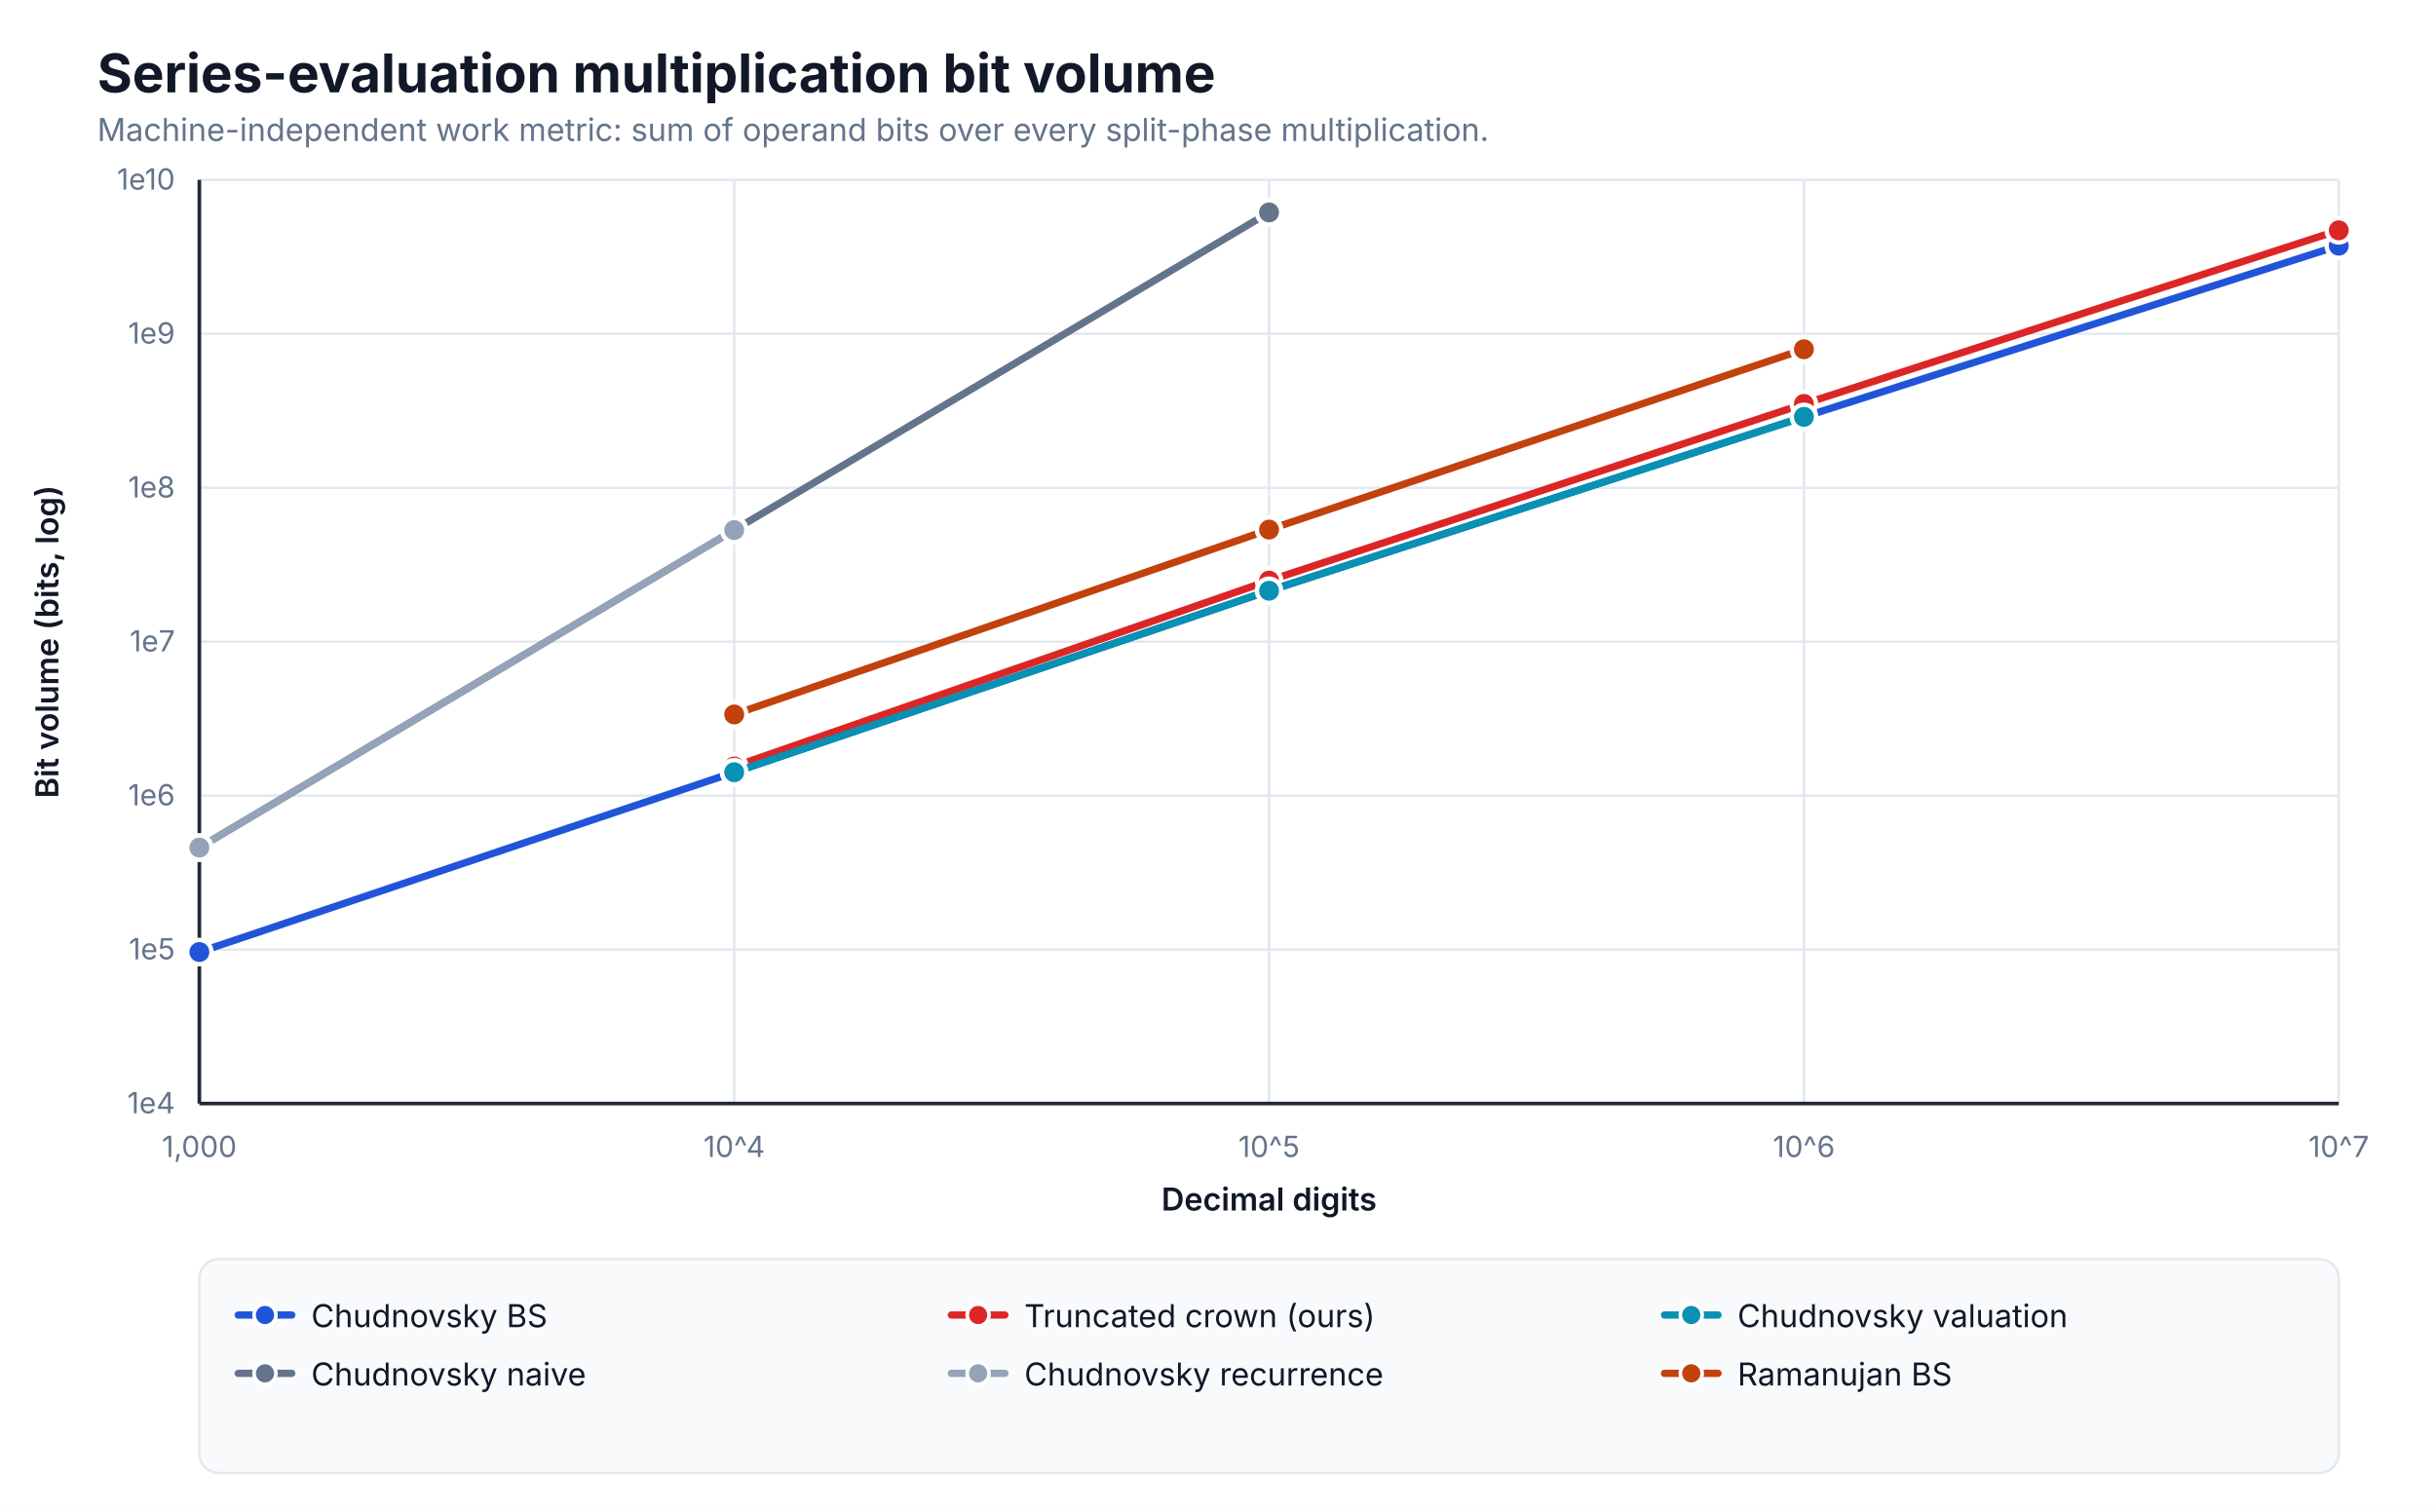
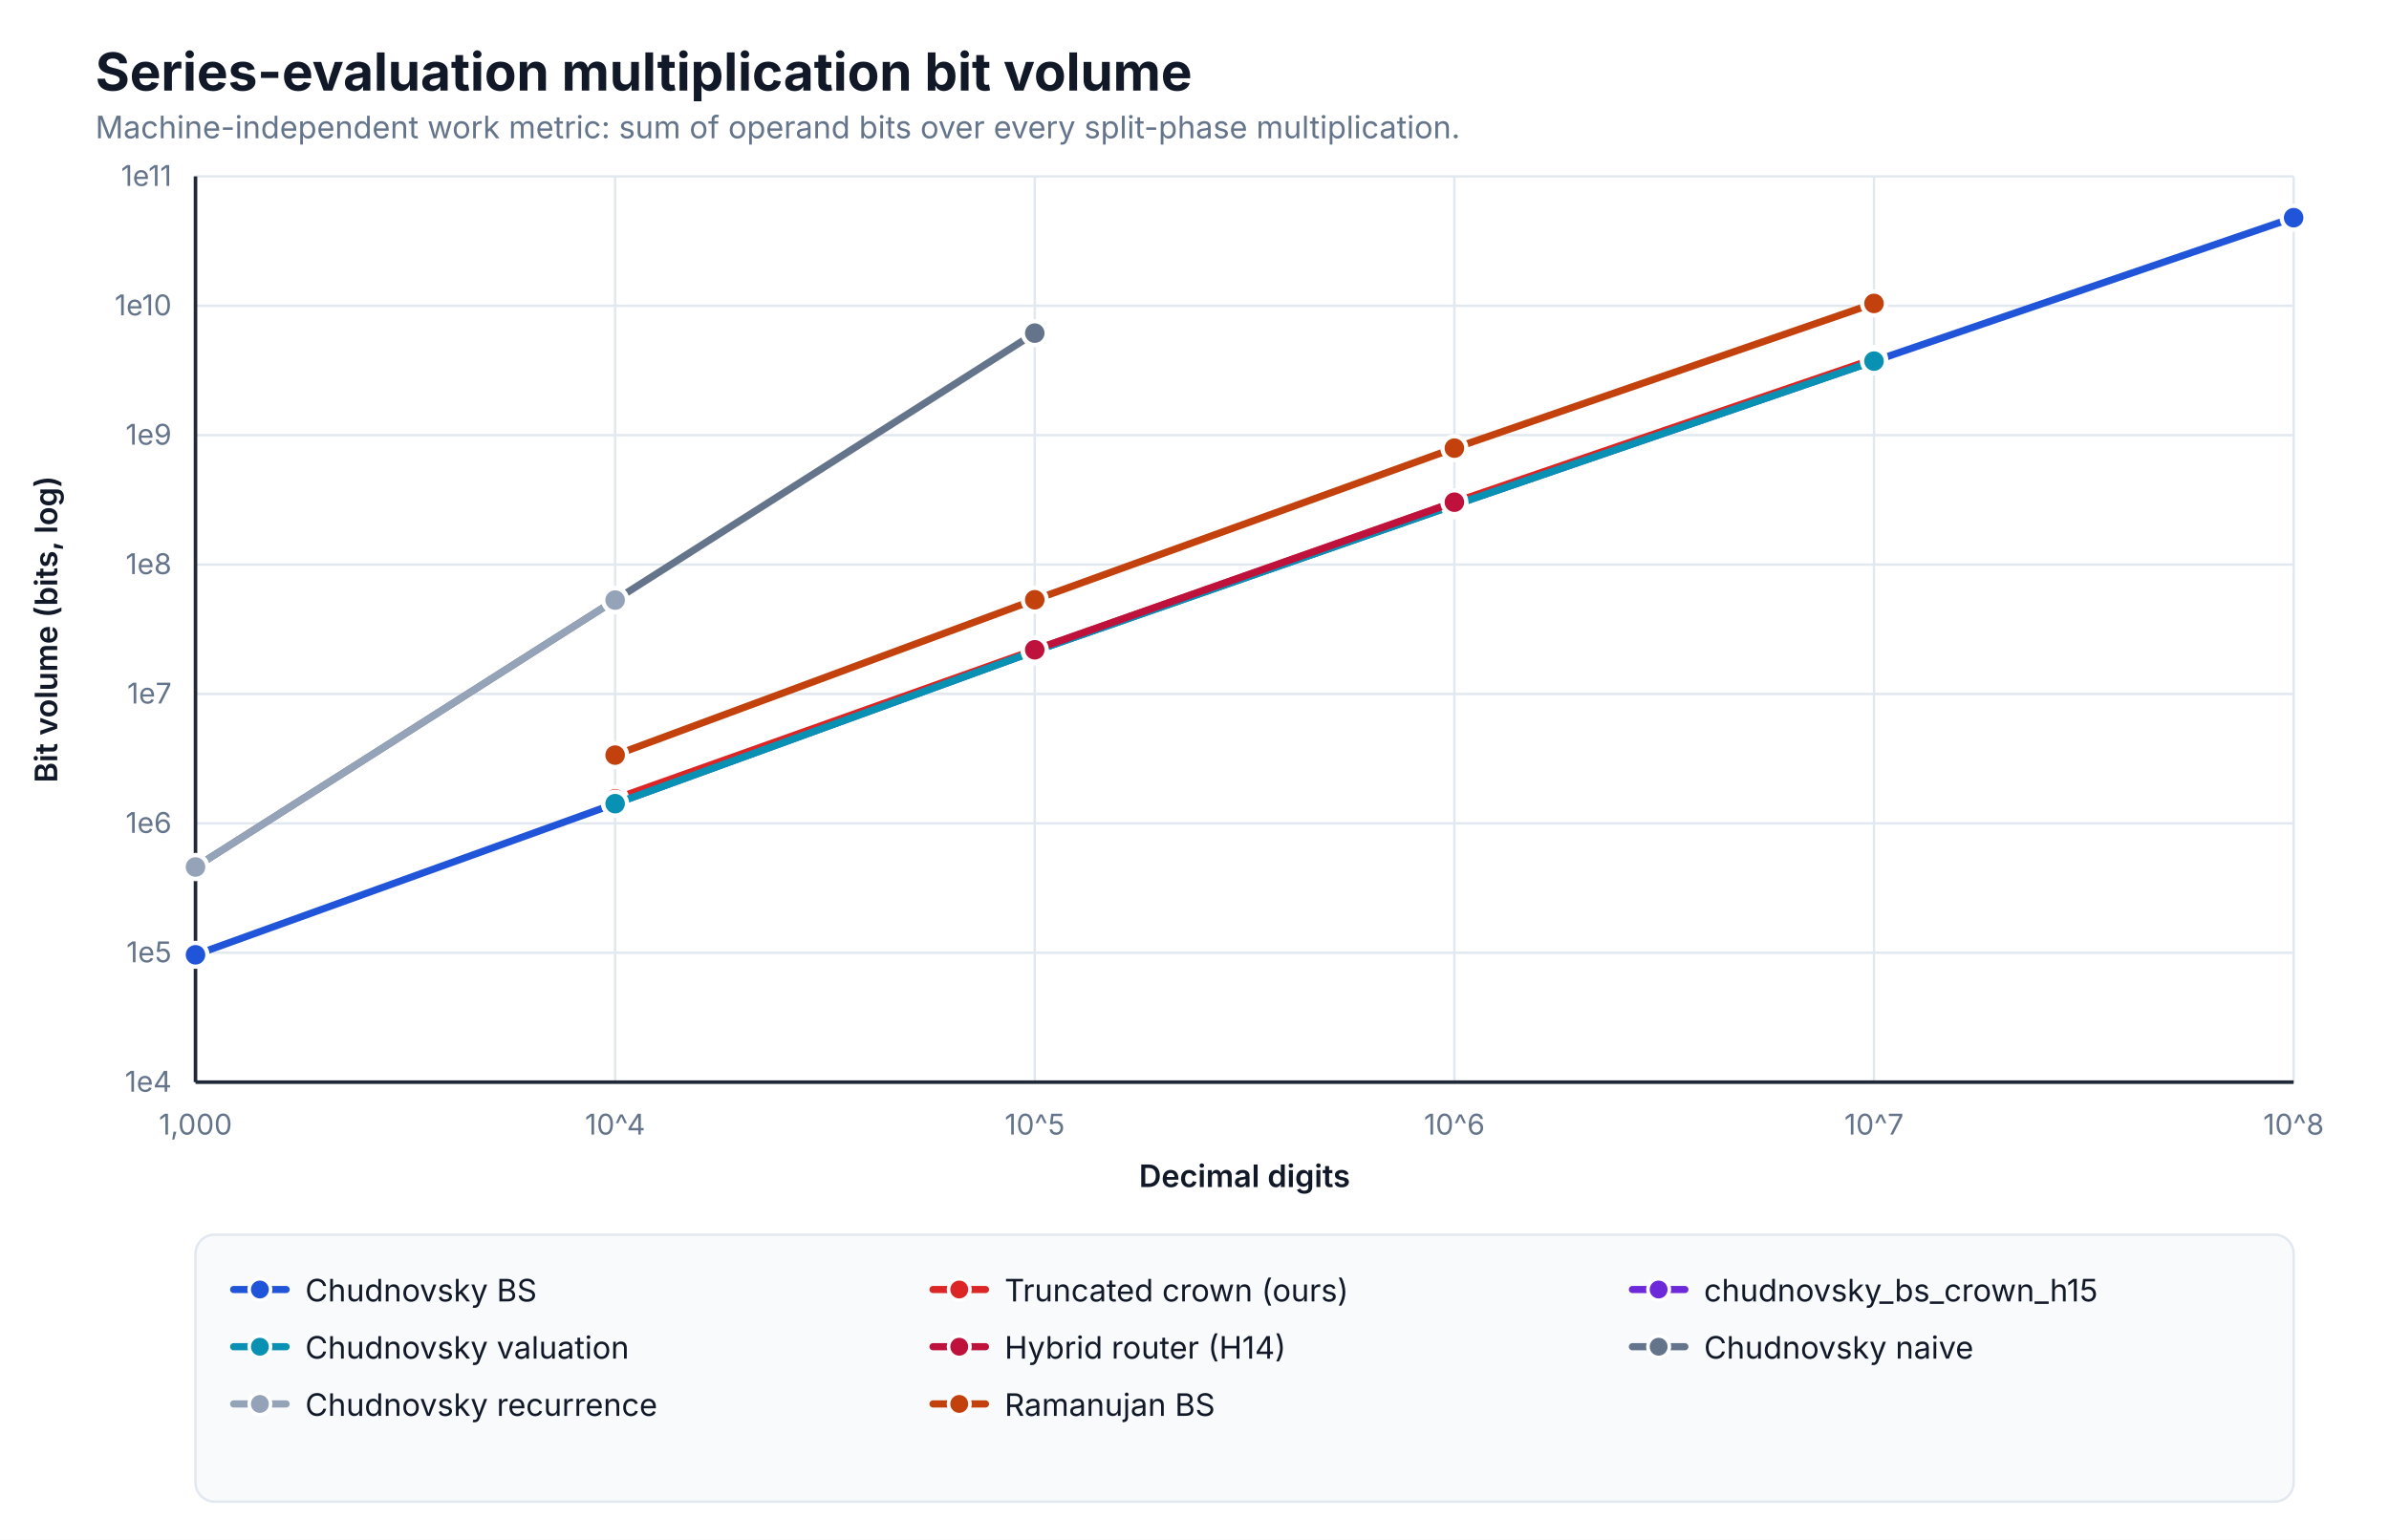
- <svg xmlns="http://www.w3.org/2000/svg" viewBox="0 0 1002 622" role="img" aria-labelledby="title desc">
+ <svg xmlns="http://www.w3.org/2000/svg" viewBox="0 0 1002 646" role="img" aria-labelledby="title desc">
  <style>text{font-family:-apple-system,BlinkMacSystemFont,'Segoe UI',sans-serif}.title{font-size:22px;font-weight:700;fill:#111827}.subtitle{font-size:13px;fill:#64748b}.axis{stroke:#1f2937;stroke-width:1.5}.grid{stroke:#e2e8f0;stroke-width:1}.tick{font-size:12px;fill:#64748b}.label{font-size:13px;font-weight:600;fill:#111827}.legend{font-size:13px;fill:#111827}.legend-box{fill:#f8fafc;stroke:#e2e8f0;stroke-width:1}.refline{stroke:#94a3b8;stroke-width:1.5;stroke-dasharray:6 4}</style>
-   <rect width="1002" height="622" fill="#fff" />
+   <rect width="1002" height="646" fill="#fff" />
  <text class="title" x="40" y="38">Series-evaluation multiplication bit volume</text>
  <text class="subtitle" x="40" y="58">Machine-independent work metric: sum of operand bits over every split-phase multiplication.</text>
  <line class="grid" x1="82" y1="74" x2="82" y2="454" />
  <text class="tick" x="82" y="476" text-anchor="middle">1,000</text>
-   <line class="grid" x1="302" y1="74" x2="302" y2="454" />
-   <text class="tick" x="302" y="476" text-anchor="middle">10^4</text>
-   <line class="grid" x1="522" y1="74" x2="522" y2="454" />
-   <text class="tick" x="522" y="476" text-anchor="middle">10^5</text>
-   <line class="grid" x1="742" y1="74" x2="742" y2="454" />
-   <text class="tick" x="742" y="476" text-anchor="middle">10^6</text>
+   <line class="grid" x1="258" y1="74" x2="258" y2="454" />
+   <text class="tick" x="258" y="476" text-anchor="middle">10^4</text>
+   <line class="grid" x1="434" y1="74" x2="434" y2="454" />
+   <text class="tick" x="434" y="476" text-anchor="middle">10^5</text>
+   <line class="grid" x1="610" y1="74" x2="610" y2="454" />
+   <text class="tick" x="610" y="476" text-anchor="middle">10^6</text>
+   <line class="grid" x1="786" y1="74" x2="786" y2="454" />
+   <text class="tick" x="786" y="476" text-anchor="middle">10^7</text>
  <line class="grid" x1="962" y1="74" x2="962" y2="454" />
-   <text class="tick" x="962" y="476" text-anchor="middle">10^7</text>
+   <text class="tick" x="962" y="476" text-anchor="middle">10^8</text>
  <line class="grid" x1="82" y1="454" x2="962" y2="454" />
  <text class="tick" x="72" y="458" text-anchor="end">1e4</text>
-   <line class="grid" x1="82" y1="390.67" x2="962" y2="390.67" />
-   <text class="tick" x="72" y="394.67" text-anchor="end">1e5</text>
-   <line class="grid" x1="82" y1="327.33" x2="962" y2="327.33" />
-   <text class="tick" x="72" y="331.33" text-anchor="end">1e6</text>
-   <line class="grid" x1="82" y1="264" x2="962" y2="264" />
-   <text class="tick" x="72" y="268" text-anchor="end">1e7</text>
-   <line class="grid" x1="82" y1="200.67" x2="962" y2="200.67" />
-   <text class="tick" x="72" y="204.67" text-anchor="end">1e8</text>
-   <line class="grid" x1="82" y1="137.33" x2="962" y2="137.33" />
-   <text class="tick" x="72" y="141.33" text-anchor="end">1e9</text>
+   <line class="grid" x1="82" y1="399.71" x2="962" y2="399.71" />
+   <text class="tick" x="72" y="403.71" text-anchor="end">1e5</text>
+   <line class="grid" x1="82" y1="345.43" x2="962" y2="345.43" />
+   <text class="tick" x="72" y="349.43" text-anchor="end">1e6</text>
+   <line class="grid" x1="82" y1="291.14" x2="962" y2="291.14" />
+   <text class="tick" x="72" y="295.14" text-anchor="end">1e7</text>
+   <line class="grid" x1="82" y1="236.86" x2="962" y2="236.86" />
+   <text class="tick" x="72" y="240.86" text-anchor="end">1e8</text>
+   <line class="grid" x1="82" y1="182.57" x2="962" y2="182.57" />
+   <text class="tick" x="72" y="186.57" text-anchor="end">1e9</text>
+   <line class="grid" x1="82" y1="128.29" x2="962" y2="128.29" />
+   <text class="tick" x="72" y="132.29" text-anchor="end">1e10</text>
  <line class="grid" x1="82" y1="74" x2="962" y2="74" />
-   <text class="tick" x="72" y="78" text-anchor="end">1e10</text>
+   <text class="tick" x="72" y="78" text-anchor="end">1e11</text>
  <line class="axis" x1="82" y1="454" x2="962" y2="454" />
  <line class="axis" x1="82" y1="74" x2="82" y2="454" />
  <text class="label" x="522" y="498" text-anchor="middle">Decimal digits</text>
  <text class="label" transform="translate(24 264) rotate(-90)" text-anchor="middle">Bit volume (bits, log)</text>
-   <path d="M82 391.68 L302 317.7 L522 243.04 L742 171.5 L962 101.08" fill="none" stroke="#2155d9" stroke-width="3" stroke-linejoin="round" stroke-linecap="round" />
-   <circle cx="82" cy="391.68" r="5" fill="#2155d9" stroke="#fff" stroke-width="1.8" />
-   <circle cx="302" cy="317.7" r="5" fill="#2155d9" stroke="#fff" stroke-width="1.8" />
-   <circle cx="522" cy="243.04" r="5" fill="#2155d9" stroke="#fff" stroke-width="1.8" />
-   <circle cx="742" cy="171.5" r="5" fill="#2155d9" stroke="#fff" stroke-width="1.8" />
-   <circle cx="962" cy="101.08" r="5" fill="#2155d9" stroke="#fff" stroke-width="1.8" />
-   <path d="M302 315.34 L522 238.85 L742 166.18 L962 94.75" fill="none" stroke="#dc2626" stroke-width="3" stroke-linejoin="round" stroke-linecap="round" />
-   <circle cx="302" cy="315.34" r="5" fill="#dc2626" stroke="#fff" stroke-width="1.8" />
-   <circle cx="522" cy="238.85" r="5" fill="#dc2626" stroke="#fff" stroke-width="1.8" />
-   <circle cx="742" cy="166.18" r="5" fill="#dc2626" stroke="#fff" stroke-width="1.8" />
-   <circle cx="962" cy="94.75" r="5" fill="#dc2626" stroke="#fff" stroke-width="1.8" />
-   <path d="M302 317.7 L522 243.04 L742 171.5" fill="none" stroke="#0891b2" stroke-width="3" stroke-linejoin="round" stroke-linecap="round" />
-   <circle cx="302" cy="317.7" r="5" fill="#0891b2" stroke="#fff" stroke-width="1.8" />
-   <circle cx="522" cy="243.04" r="5" fill="#0891b2" stroke="#fff" stroke-width="1.8" />
-   <circle cx="742" cy="171.5" r="5" fill="#0891b2" stroke="#fff" stroke-width="1.8" />
-   <path d="M82 348.7 L302 218.06 L522 87.39" fill="none" stroke="#64748b" stroke-width="3" stroke-linejoin="round" stroke-linecap="round" />
-   <circle cx="82" cy="348.7" r="5" fill="#64748b" stroke="#fff" stroke-width="1.8" />
-   <circle cx="302" cy="218.06" r="5" fill="#64748b" stroke="#fff" stroke-width="1.8" />
-   <circle cx="522" cy="87.39" r="5" fill="#64748b" stroke="#fff" stroke-width="1.8" />
-   <path d="M82 348.7 L302 218.06" fill="none" stroke="#94a3b8" stroke-width="3" stroke-linejoin="round" stroke-linecap="round" />
-   <circle cx="82" cy="348.7" r="5" fill="#94a3b8" stroke="#fff" stroke-width="1.8" />
-   <circle cx="302" cy="218.06" r="5" fill="#94a3b8" stroke="#fff" stroke-width="1.8" />
-   <path d="M302 293.93 L522 217.88 L742 143.68" fill="none" stroke="#c2410c" stroke-width="3" stroke-linejoin="round" stroke-linecap="round" />
-   <circle cx="302" cy="293.93" r="5" fill="#c2410c" stroke="#fff" stroke-width="1.8" />
-   <circle cx="522" cy="217.88" r="5" fill="#c2410c" stroke="#fff" stroke-width="1.8" />
-   <circle cx="742" cy="143.68" r="5" fill="#c2410c" stroke="#fff" stroke-width="1.8" />
-   <rect class="legend-box" x="82" y="518" width="880" height="88" rx="8" />
+   <path d="M82 400.58 L258 337.17 L434 273.17 L610 211.86 L786 151.5 L962 91.33" fill="none" stroke="#2155d9" stroke-width="3" stroke-linejoin="round" stroke-linecap="round" />
+   <circle cx="82" cy="400.58" r="5" fill="#2155d9" stroke="#fff" stroke-width="1.8" />
+   <circle cx="258" cy="337.17" r="5" fill="#2155d9" stroke="#fff" stroke-width="1.8" />
+   <circle cx="434" cy="273.17" r="5" fill="#2155d9" stroke="#fff" stroke-width="1.8" />
+   <circle cx="610" cy="211.86" r="5" fill="#2155d9" stroke="#fff" stroke-width="1.8" />
+   <circle cx="786" cy="151.5" r="5" fill="#2155d9" stroke="#fff" stroke-width="1.8" />
+   <circle cx="962" cy="91.33" r="5" fill="#2155d9" stroke="#fff" stroke-width="1.8" />
+   <path d="M258 335.14 L434 272.61 L610 210.69 L786 150.59" fill="none" stroke="#dc2626" stroke-width="3" stroke-linejoin="round" stroke-linecap="round" />
+   <circle cx="258" cy="335.14" r="5" fill="#dc2626" stroke="#fff" stroke-width="1.8" />
+   <circle cx="434" cy="272.61" r="5" fill="#dc2626" stroke="#fff" stroke-width="1.8" />
+   <circle cx="610" cy="210.69" r="5" fill="#dc2626" stroke="#fff" stroke-width="1.8" />
+   <circle cx="786" cy="150.59" r="5" fill="#dc2626" stroke="#fff" stroke-width="1.8" />
+   <circle cx="610" cy="210.69" r="5" fill="#6d28d9" stroke="#fff" stroke-width="1.8" />
+   <path d="M258 337.17 L434 273.17 L610 211.86 L786 151.5" fill="none" stroke="#0891b2" stroke-width="3" stroke-linejoin="round" stroke-linecap="round" />
+   <circle cx="258" cy="337.17" r="5" fill="#0891b2" stroke="#fff" stroke-width="1.8" />
+   <circle cx="434" cy="273.17" r="5" fill="#0891b2" stroke="#fff" stroke-width="1.8" />
+   <circle cx="610" cy="211.86" r="5" fill="#0891b2" stroke="#fff" stroke-width="1.8" />
+   <circle cx="786" cy="151.5" r="5" fill="#0891b2" stroke="#fff" stroke-width="1.8" />
+   <path d="M434 272.61 L610 210.69" fill="none" stroke="#be123c" stroke-width="3" stroke-linejoin="round" stroke-linecap="round" />
+   <circle cx="434" cy="272.61" r="5" fill="#be123c" stroke="#fff" stroke-width="1.8" />
+   <circle cx="610" cy="210.69" r="5" fill="#be123c" stroke="#fff" stroke-width="1.8" />
+   <path d="M82 363.74 L258 251.76 L434 139.76" fill="none" stroke="#64748b" stroke-width="3" stroke-linejoin="round" stroke-linecap="round" />
+   <circle cx="82" cy="363.74" r="5" fill="#64748b" stroke="#fff" stroke-width="1.8" />
+   <circle cx="258" cy="251.76" r="5" fill="#64748b" stroke="#fff" stroke-width="1.8" />
+   <circle cx="434" cy="139.76" r="5" fill="#64748b" stroke="#fff" stroke-width="1.8" />
+   <path d="M82 363.74 L258 251.76" fill="none" stroke="#94a3b8" stroke-width="3" stroke-linejoin="round" stroke-linecap="round" />
+   <circle cx="82" cy="363.74" r="5" fill="#94a3b8" stroke="#fff" stroke-width="1.8" />
+   <circle cx="258" cy="251.76" r="5" fill="#94a3b8" stroke="#fff" stroke-width="1.8" />
+   <path d="M258 316.8 L434 251.62 L610 188.01 L786 127.3" fill="none" stroke="#c2410c" stroke-width="3" stroke-linejoin="round" stroke-linecap="round" />
+   <circle cx="258" cy="316.8" r="5" fill="#c2410c" stroke="#fff" stroke-width="1.8" />
+   <circle cx="434" cy="251.62" r="5" fill="#c2410c" stroke="#fff" stroke-width="1.8" />
+   <circle cx="610" cy="188.01" r="5" fill="#c2410c" stroke="#fff" stroke-width="1.8" />
+   <circle cx="786" cy="127.3" r="5" fill="#c2410c" stroke="#fff" stroke-width="1.8" />
+   <rect class="legend-box" x="82" y="518" width="880" height="112" rx="8" />
  <line x1="98" y1="541" x2="120" y2="541" stroke="#2155d9" stroke-width="3" stroke-linecap="round" />
  <circle cx="109" cy="541" r="4.5" fill="#2155d9" stroke="#fff" stroke-width="1.5" />
  <text class="legend" x="128" y="546">Chudnovsky BS</text>
  <line x1="391.33" y1="541" x2="413.33" y2="541" stroke="#dc2626" stroke-width="3" stroke-linecap="round" />
  <circle cx="402.33" cy="541" r="4.5" fill="#dc2626" stroke="#fff" stroke-width="1.5" />
  <text class="legend" x="421.33" y="546">Truncated crown (ours)</text>
-   <line x1="684.67" y1="541" x2="706.67" y2="541" stroke="#0891b2" stroke-width="3" stroke-linecap="round" />
-   <circle cx="695.67" cy="541" r="4.5" fill="#0891b2" stroke="#fff" stroke-width="1.5" />
-   <text class="legend" x="714.67" y="546">Chudnovsky valuation</text>
-   <line x1="98" y1="565" x2="120" y2="565" stroke="#64748b" stroke-width="3" stroke-linecap="round" />
-   <circle cx="109" cy="565" r="4.5" fill="#64748b" stroke="#fff" stroke-width="1.5" />
-   <text class="legend" x="128" y="570">Chudnovsky naive</text>
-   <line x1="391.33" y1="565" x2="413.33" y2="565" stroke="#94a3b8" stroke-width="3" stroke-linecap="round" />
-   <circle cx="402.33" cy="565" r="4.5" fill="#94a3b8" stroke="#fff" stroke-width="1.5" />
-   <text class="legend" x="421.33" y="570">Chudnovsky recurrence</text>
-   <line x1="684.67" y1="565" x2="706.67" y2="565" stroke="#c2410c" stroke-width="3" stroke-linecap="round" />
-   <circle cx="695.67" cy="565" r="4.5" fill="#c2410c" stroke="#fff" stroke-width="1.5" />
-   <text class="legend" x="714.67" y="570">Ramanujan BS</text>
+   <line x1="684.67" y1="541" x2="706.67" y2="541" stroke="#6d28d9" stroke-width="3" stroke-linecap="round" />
+   <circle cx="695.67" cy="541" r="4.5" fill="#6d28d9" stroke="#fff" stroke-width="1.5" />
+   <text class="legend" x="714.67" y="546">chudnovsky_bs_crown_h15</text>
+   <line x1="98" y1="565" x2="120" y2="565" stroke="#0891b2" stroke-width="3" stroke-linecap="round" />
+   <circle cx="109" cy="565" r="4.5" fill="#0891b2" stroke="#fff" stroke-width="1.5" />
+   <text class="legend" x="128" y="570">Chudnovsky valuation</text>
+   <line x1="391.33" y1="565" x2="413.33" y2="565" stroke="#be123c" stroke-width="3" stroke-linecap="round" />
+   <circle cx="402.33" cy="565" r="4.5" fill="#be123c" stroke="#fff" stroke-width="1.5" />
+   <text class="legend" x="421.33" y="570">Hybrid router (H14)</text>
+   <line x1="684.67" y1="565" x2="706.67" y2="565" stroke="#64748b" stroke-width="3" stroke-linecap="round" />
+   <circle cx="695.67" cy="565" r="4.5" fill="#64748b" stroke="#fff" stroke-width="1.5" />
+   <text class="legend" x="714.67" y="570">Chudnovsky naive</text>
+   <line x1="98" y1="589" x2="120" y2="589" stroke="#94a3b8" stroke-width="3" stroke-linecap="round" />
+   <circle cx="109" cy="589" r="4.5" fill="#94a3b8" stroke="#fff" stroke-width="1.5" />
+   <text class="legend" x="128" y="594">Chudnovsky recurrence</text>
+   <line x1="391.33" y1="589" x2="413.33" y2="589" stroke="#c2410c" stroke-width="3" stroke-linecap="round" />
+   <circle cx="402.33" cy="589" r="4.5" fill="#c2410c" stroke="#fff" stroke-width="1.5" />
+   <text class="legend" x="421.33" y="594">Ramanujan BS</text>
</svg>
